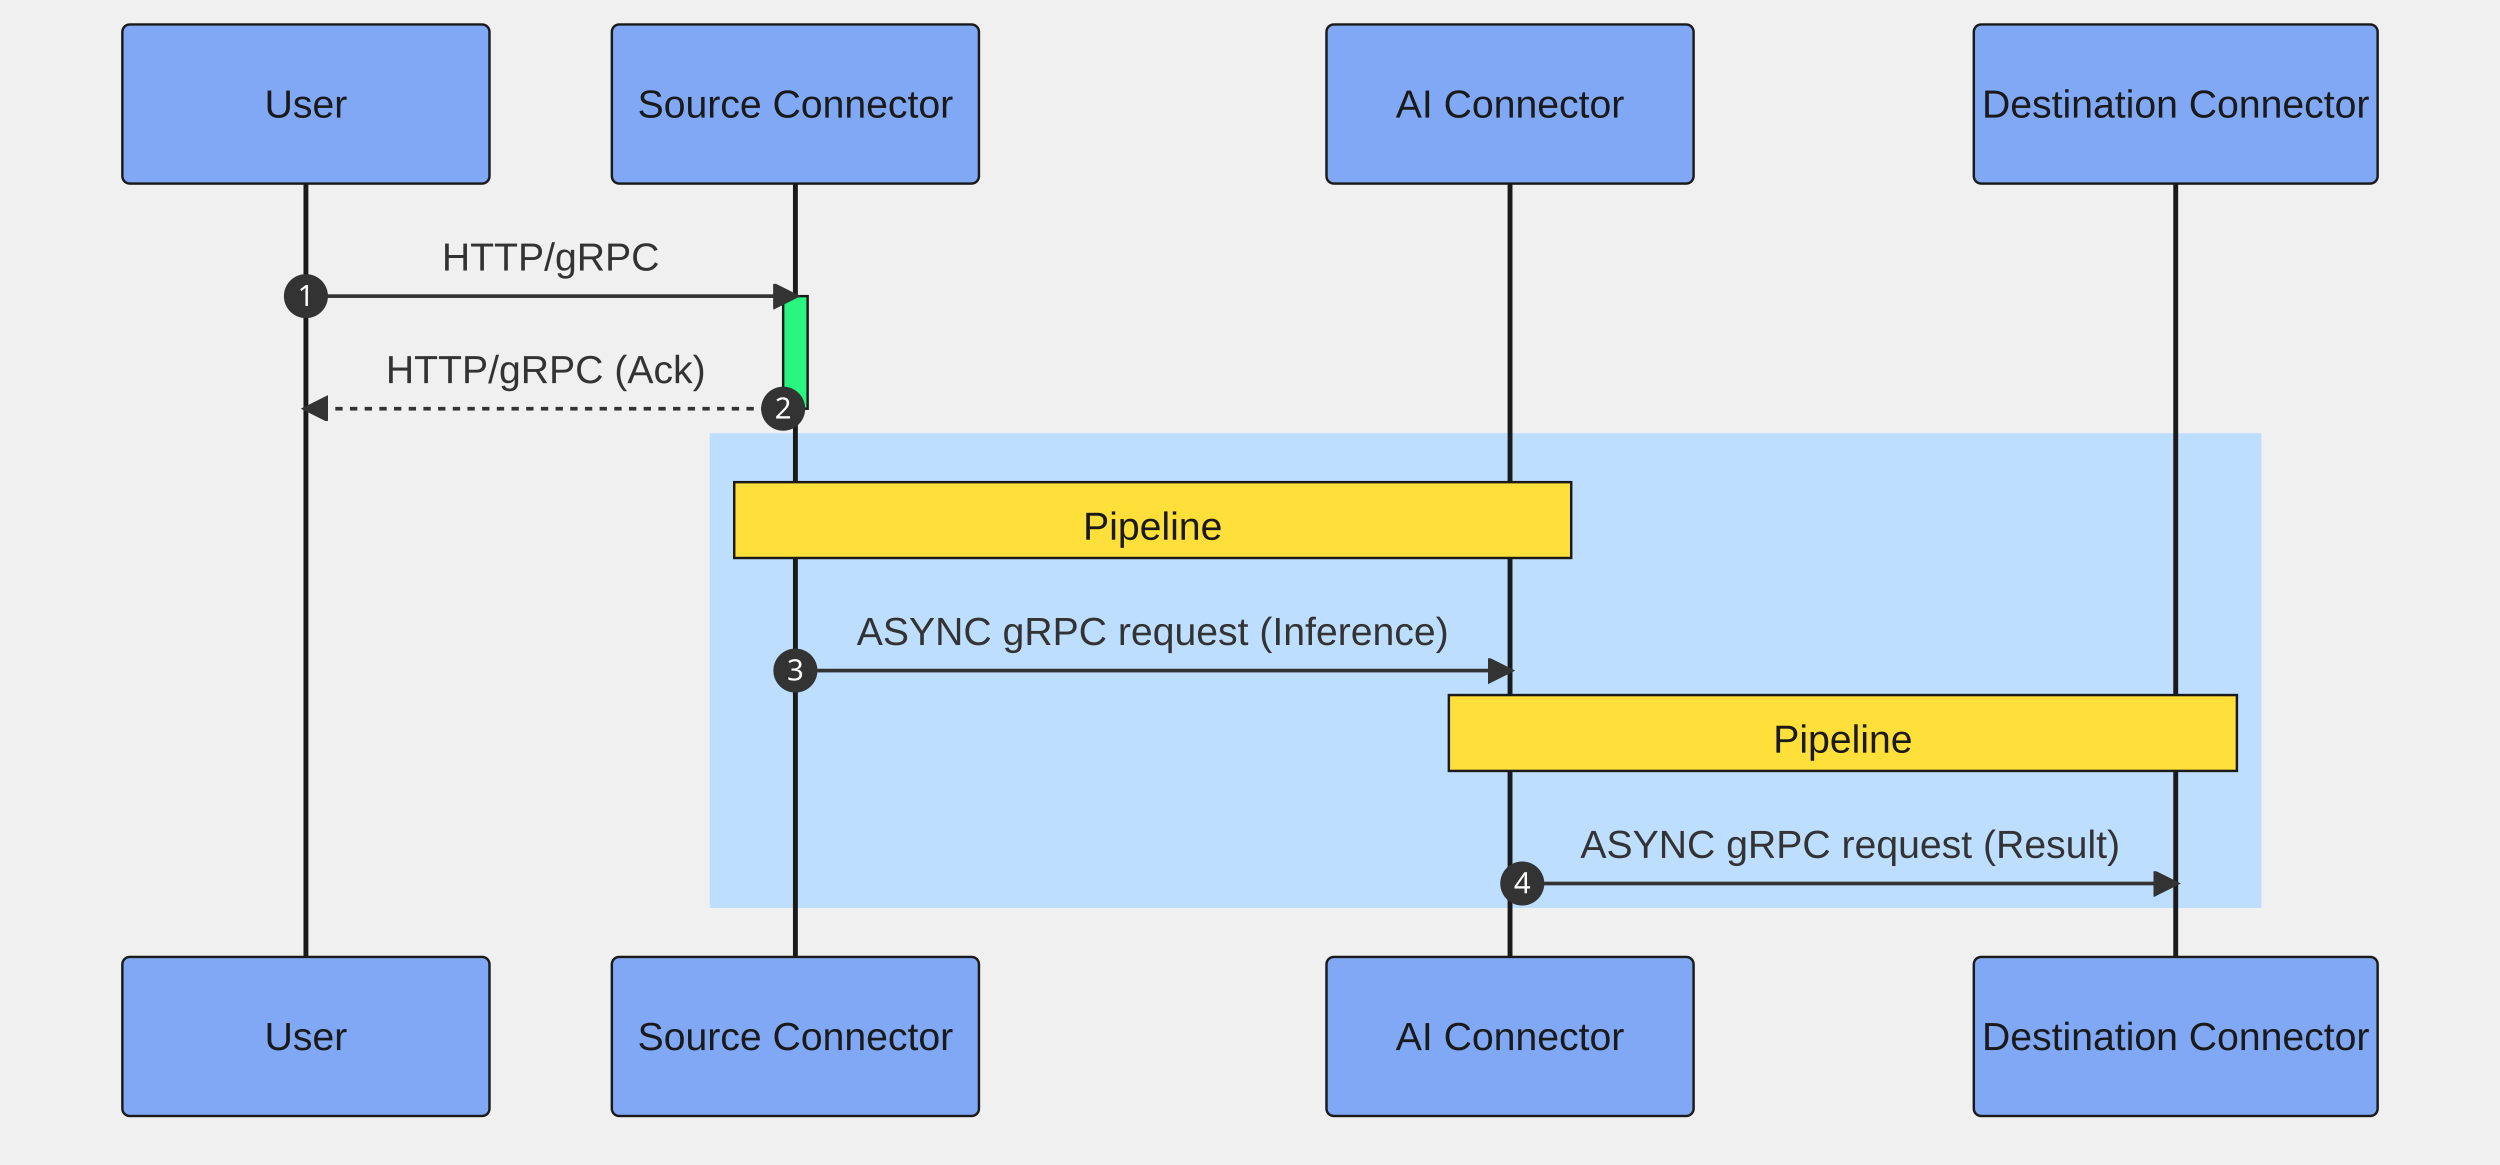
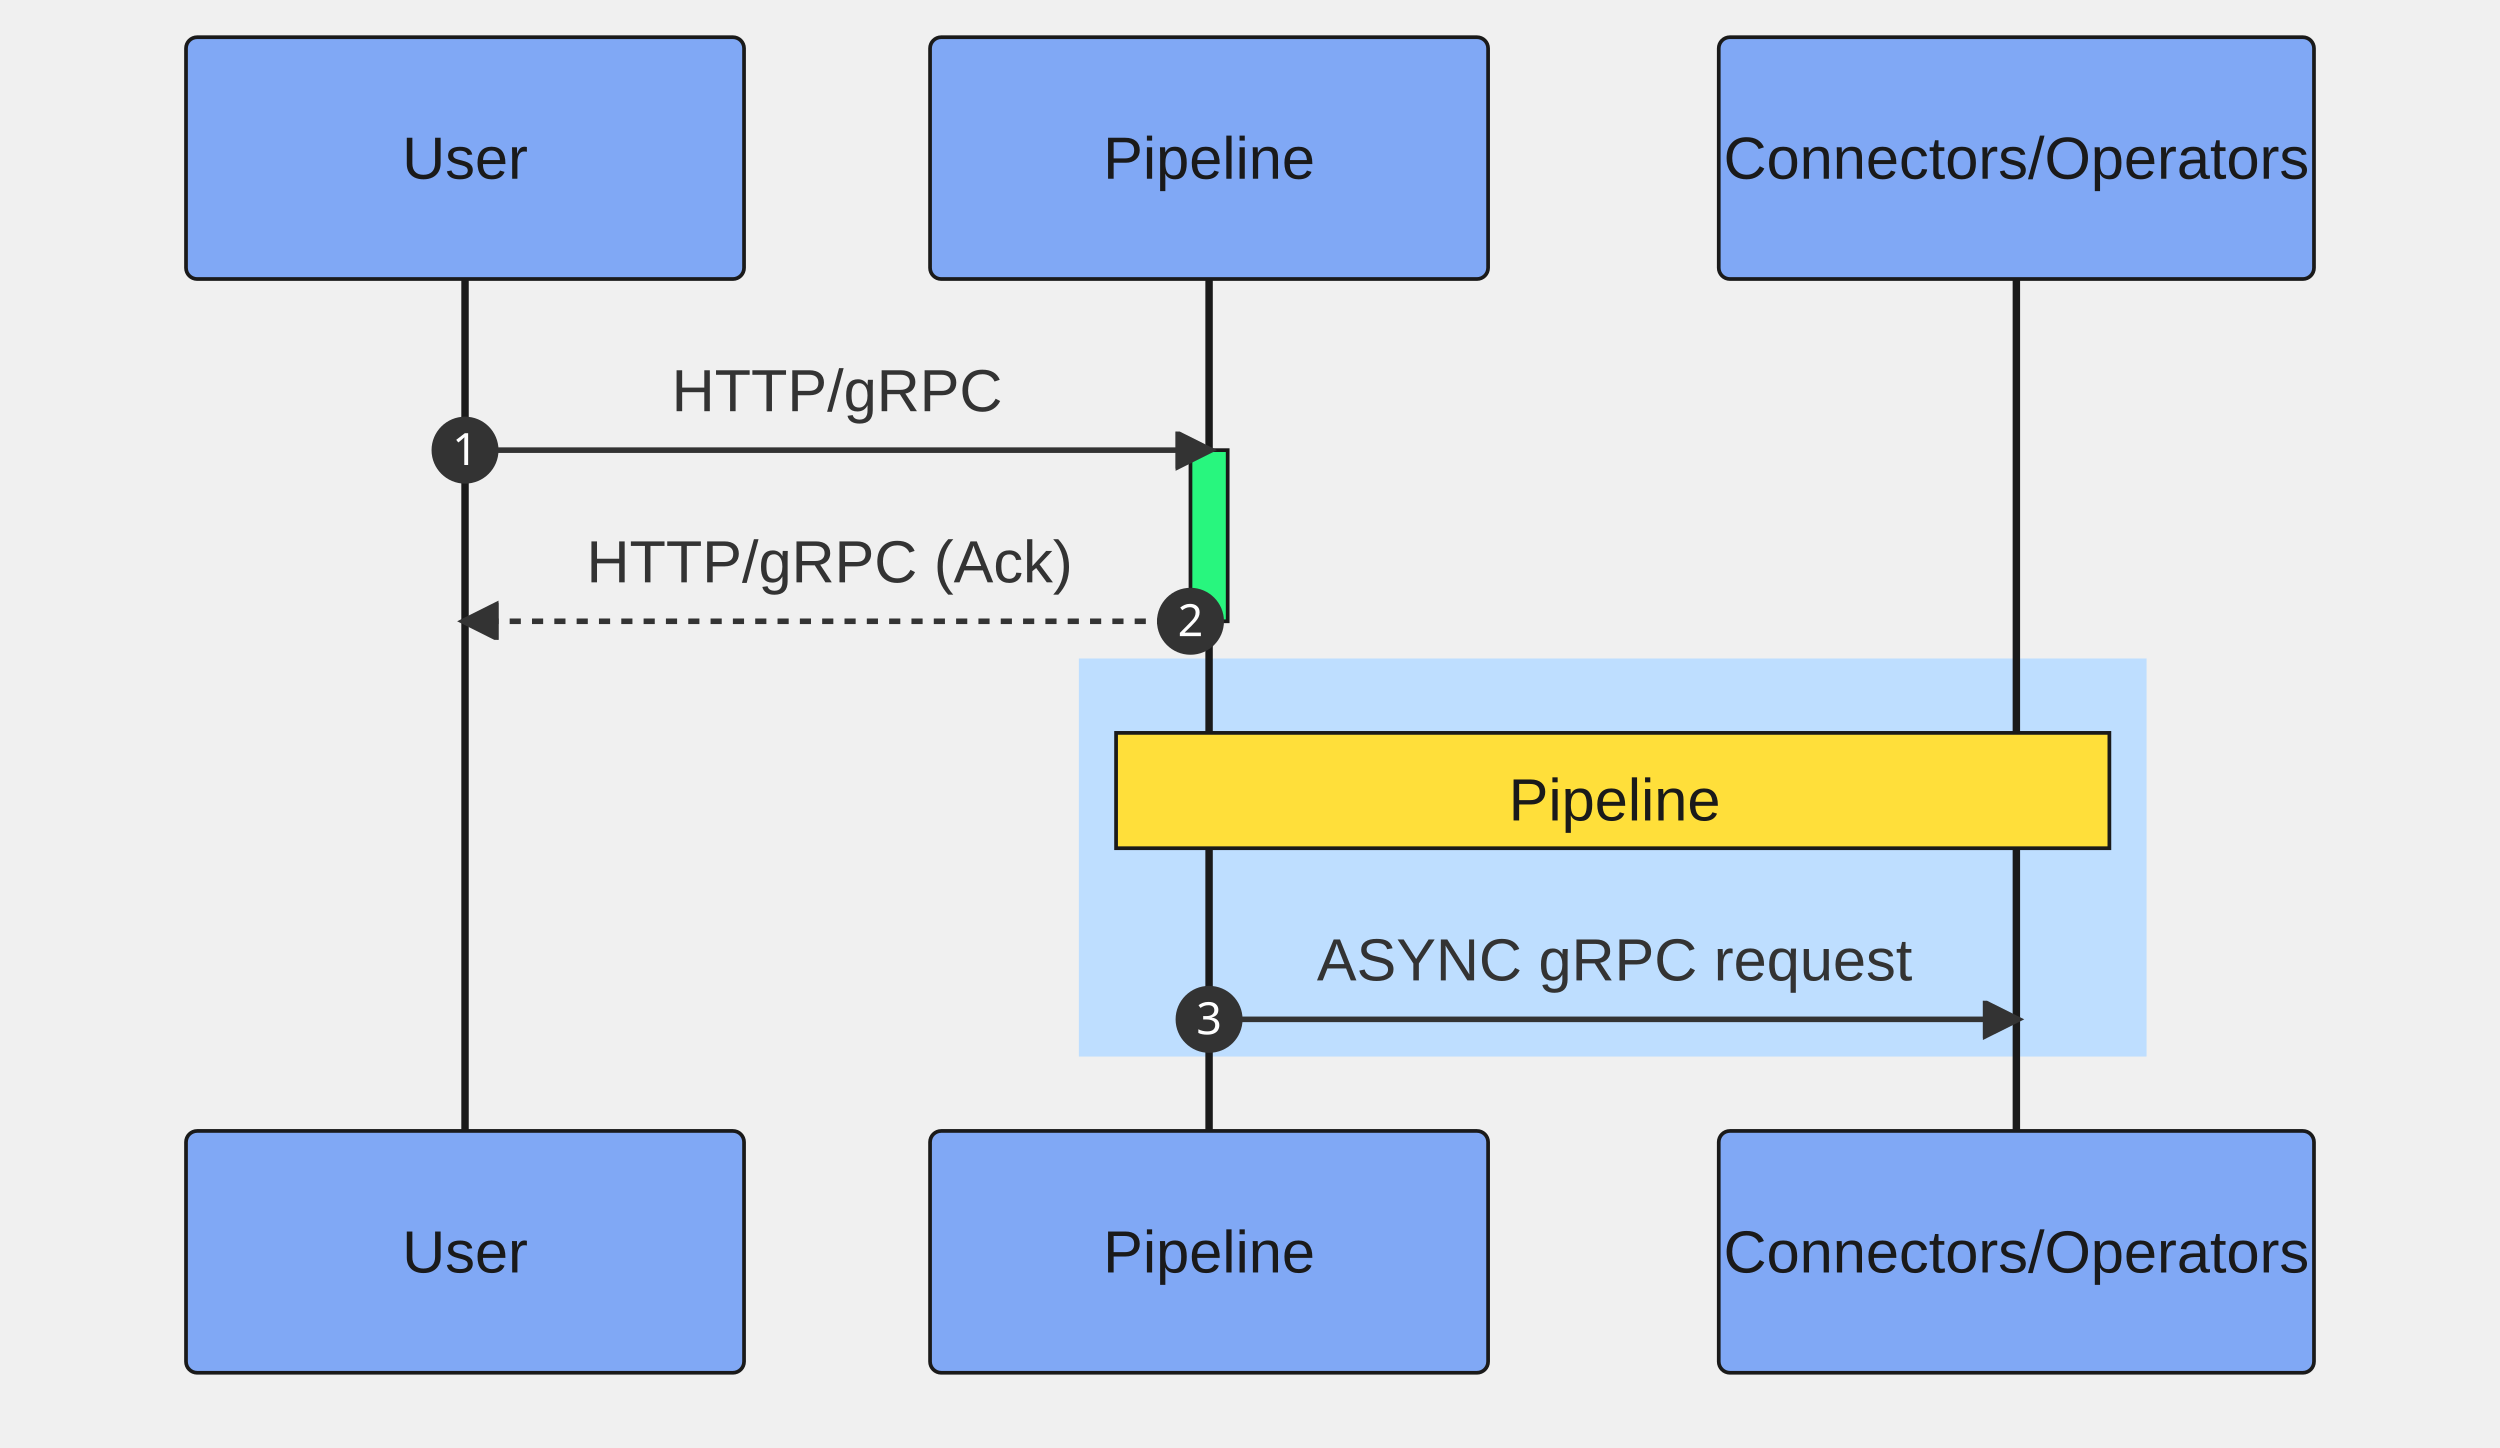
- <svg xmlns="http://www.w3.org/2000/svg" aria-roledescription="sequence" role="graphics-document document" viewBox="-50 -10 1021.5 476" style="max-width: 1021.5px; background-color: white;" width="100%" id="my-svg">
-   <rect class="rect" height="194" width="634" fill="rgb(190, 222, 255)" y="167" x="240" />
+ <svg xmlns="http://www.w3.org/2000/svg" aria-roledescription="sequence" role="graphics-document document" viewBox="-50 -10 672 389" style="max-width: 672px; background-color: white;" width="100%" id="my-svg">
+   <rect class="rect" height="107" width="287" fill="rgb(190, 222, 255)" y="167" x="240" />
  <style>#my-svg{background-color:white;}#my-svg{font-family:"trebuchet ms",verdana,arial,sans-serif;font-size:16px;fill:#1A1A1A;}#my-svg .error-icon{fill:#552222;}#my-svg .error-text{fill:#552222;stroke:#552222;}#my-svg .edge-thickness-normal{stroke-width:2px;}#my-svg .edge-thickness-thick{stroke-width:3.5px;}#my-svg .edge-pattern-solid{stroke-dasharray:0;}#my-svg .edge-pattern-dashed{stroke-dasharray:3;}#my-svg .edge-pattern-dotted{stroke-dasharray:2;}#my-svg .marker{fill:#1A1A1A;stroke:#1A1A1A;}#my-svg .marker.cross{stroke:#1A1A1A;}#my-svg svg{font-family:"trebuchet ms",verdana,arial,sans-serif;font-size:16px;}#my-svg .actor{stroke:#1A1A1A;fill:#80A8F5;}#my-svg text.actor&gt;tspan{fill:#1A1A1A;stroke:none;}#my-svg .actor-line{stroke:#1A1A1A;}#my-svg .messageLine0{stroke-width:1.5;stroke-dasharray:none;stroke:#333;}#my-svg .messageLine1{stroke-width:1.5;stroke-dasharray:2,2;stroke:#333;}#my-svg #arrowhead path{fill:#333;stroke:#333;}#my-svg .sequenceNumber{fill:#FFFFFF;}#my-svg #sequencenumber{fill:#333;}#my-svg #crosshead path{fill:#333;stroke:#333;}#my-svg .messageText{fill:#333;stroke:none;}#my-svg .labelBox{stroke:hsl(259.626, 59.777%, 87.902%);fill:#ECECFF;}#my-svg .labelText,#my-svg .labelText&gt;tspan{fill:black;stroke:none;}#my-svg .loopText,#my-svg .loopText&gt;tspan{fill:black;stroke:none;}#my-svg .loopLine{stroke-width:2px;stroke-dasharray:2,2;stroke:hsl(259.626, 59.777%, 87.902%);fill:hsl(259.626, 59.777%, 87.902%);}#my-svg .note{stroke:#1A1A1A;fill:#FFDF3A;}#my-svg .noteText,#my-svg .noteText&gt;tspan{fill:#1A1A1A;stroke:none;}#my-svg .activation0{fill:#28F67E;stroke:#1A1A1A;}#my-svg .activation1{fill:#28F67E;stroke:#1A1A1A;}#my-svg .activation2{fill:#28F67E;stroke:#1A1A1A;}#my-svg .actorPopupMenu{position:absolute;}#my-svg .actorPopupMenuPanel{position:absolute;fill:#80A8F5;box-shadow:0px 8px 16px 0px rgba(0,0,0,0.2);filter:drop-shadow(3px 5px 2px rgb(0 0 0 / 0.4));}#my-svg .actor-man line{stroke:#1A1A1A;fill:#80A8F5;}#my-svg .actor-man circle,#my-svg line{stroke:#1A1A1A;fill:#80A8F5;stroke-width:2px;}#my-svg :root{--mermaid-font-family:"trebuchet ms",verdana,arial,sans-serif;}</style>
  <g />
  <defs>
    <symbol height="24" width="24" id="computer">
      <path d="M2 2v13h20v-13h-20zm18 11h-16v-9h16v9zm-10.228 6l.466-1h3.524l.467 1h-4.457zm14.228 3h-24l2-6h2.104l-1.33 4h18.45l-1.297-4h2.073l2 6zm-5-10h-14v-7h14v7z" transform="scale(.5)" />
    </symbol>
  </defs>
  <defs>
    <symbol clip-rule="evenodd" fill-rule="evenodd" id="database">
      <path d="M12.258.001l.256.004.255.005.253.008.251.01.249.012.247.015.246.016.242.019.241.02.239.023.236.024.233.027.231.028.229.031.225.032.223.034.22.036.217.038.214.04.211.041.208.043.205.045.201.046.198.048.194.05.191.051.187.053.183.054.18.056.175.057.172.059.168.06.163.061.16.063.155.064.15.066.074.033.073.033.071.034.07.034.069.035.068.035.067.035.066.035.064.036.064.036.062.036.06.036.06.037.058.037.058.037.055.038.055.038.053.038.052.038.051.039.05.039.048.039.047.039.045.04.044.04.043.04.041.04.04.041.039.041.037.041.036.041.034.041.033.042.032.042.03.042.029.042.027.042.026.043.024.043.023.043.021.043.02.043.018.044.017.043.015.044.013.044.012.044.011.045.009.044.007.045.006.045.004.045.002.045.001.045v17l-.001.045-.002.045-.004.045-.006.045-.007.045-.009.044-.011.045-.012.044-.013.044-.015.044-.017.043-.018.044-.02.043-.021.043-.023.043-.024.043-.026.043-.027.042-.029.042-.03.042-.032.042-.033.042-.034.041-.036.041-.037.041-.039.041-.04.041-.041.04-.043.04-.044.04-.045.04-.047.039-.048.039-.05.039-.051.039-.052.038-.053.038-.055.038-.055.038-.058.037-.058.037-.06.037-.06.036-.062.036-.064.036-.064.036-.066.035-.067.035-.068.035-.069.035-.07.034-.071.034-.073.033-.074.033-.15.066-.155.064-.16.063-.163.061-.168.06-.172.059-.175.057-.18.056-.183.054-.187.053-.191.051-.194.05-.198.048-.201.046-.205.045-.208.043-.211.041-.214.04-.217.038-.22.036-.223.034-.225.032-.229.031-.231.028-.233.027-.236.024-.239.023-.241.02-.242.019-.246.016-.247.015-.249.012-.251.01-.253.008-.255.005-.256.004-.258.001-.258-.001-.256-.004-.255-.005-.253-.008-.251-.01-.249-.012-.247-.015-.245-.016-.243-.019-.241-.02-.238-.023-.236-.024-.234-.027-.231-.028-.228-.031-.226-.032-.223-.034-.22-.036-.217-.038-.214-.04-.211-.041-.208-.043-.204-.045-.201-.046-.198-.048-.195-.05-.19-.051-.187-.053-.184-.054-.179-.056-.176-.057-.172-.059-.167-.06-.164-.061-.159-.063-.155-.064-.151-.066-.074-.033-.072-.033-.072-.034-.07-.034-.069-.035-.068-.035-.067-.035-.066-.035-.064-.036-.063-.036-.062-.036-.061-.036-.06-.037-.058-.037-.057-.037-.056-.038-.055-.038-.053-.038-.052-.038-.051-.039-.049-.039-.049-.039-.046-.039-.046-.04-.044-.04-.043-.04-.041-.04-.04-.041-.039-.041-.037-.041-.036-.041-.034-.041-.033-.042-.032-.042-.03-.042-.029-.042-.027-.042-.026-.043-.024-.043-.023-.043-.021-.043-.02-.043-.018-.044-.017-.043-.015-.044-.013-.044-.012-.044-.011-.045-.009-.044-.007-.045-.006-.045-.004-.045-.002-.045-.001-.045v-17l.001-.045.002-.045.004-.045.006-.045.007-.045.009-.044.011-.045.012-.044.013-.044.015-.044.017-.043.018-.044.02-.043.021-.043.023-.043.024-.043.026-.043.027-.042.029-.042.03-.042.032-.042.033-.042.034-.041.036-.041.037-.041.039-.041.04-.041.041-.04.043-.04.044-.04.046-.04.046-.039.049-.039.049-.039.051-.039.052-.038.053-.038.055-.038.056-.038.057-.037.058-.037.06-.037.061-.036.062-.036.063-.036.064-.036.066-.035.067-.035.068-.035.069-.035.07-.034.072-.034.072-.033.074-.033.151-.066.155-.064.159-.063.164-.061.167-.06.172-.059.176-.057.179-.056.184-.054.187-.053.19-.051.195-.05.198-.048.201-.046.204-.045.208-.043.211-.041.214-.04.217-.038.22-.036.223-.034.226-.032.228-.031.231-.028.234-.027.236-.024.238-.023.241-.02.243-.019.245-.016.247-.015.249-.012.251-.01.253-.008.255-.005.256-.004.258-.001.258.001zm-9.258 20.499v.01l.001.021.003.021.004.022.005.021.006.022.007.022.009.023.01.022.011.023.012.023.013.023.015.023.016.024.017.023.018.024.019.024.021.024.022.025.023.024.024.025.052.049.056.05.061.051.066.051.07.051.075.051.079.052.084.052.088.052.092.052.097.052.102.051.105.052.11.052.114.051.119.051.123.051.127.05.131.05.135.05.139.048.144.049.147.047.152.047.155.047.16.045.163.045.167.043.171.043.176.041.178.041.183.039.187.039.19.037.194.035.197.035.202.033.204.031.209.03.212.029.216.027.219.025.222.024.226.021.23.02.233.018.236.016.24.015.243.012.246.01.249.008.253.005.256.004.259.001.26-.001.257-.004.254-.005.25-.008.247-.011.244-.012.241-.014.237-.016.233-.018.231-.021.226-.021.224-.024.22-.026.216-.027.212-.028.21-.031.205-.031.202-.034.198-.034.194-.036.191-.037.187-.039.183-.04.179-.04.175-.042.172-.043.168-.044.163-.045.16-.046.155-.046.152-.047.148-.048.143-.049.139-.049.136-.05.131-.05.126-.05.123-.051.118-.052.114-.051.11-.052.106-.052.101-.052.096-.052.092-.052.088-.053.083-.051.079-.052.074-.052.07-.051.065-.051.06-.051.056-.05.051-.05.023-.024.023-.025.021-.024.02-.024.019-.024.018-.024.017-.024.015-.023.014-.024.013-.023.012-.023.01-.023.01-.022.008-.022.006-.022.006-.022.004-.022.004-.021.001-.021.001-.021v-4.127l-.077.055-.08.053-.083.054-.085.053-.087.052-.09.052-.093.051-.095.05-.097.05-.1.049-.102.049-.105.048-.106.047-.109.047-.111.046-.114.045-.115.045-.118.044-.12.043-.122.042-.124.042-.126.041-.128.04-.13.04-.132.038-.134.038-.135.037-.138.037-.139.035-.142.035-.143.034-.144.033-.147.032-.148.031-.15.03-.151.03-.153.029-.154.027-.156.027-.158.026-.159.025-.161.024-.162.023-.163.022-.165.021-.166.02-.167.019-.169.018-.169.017-.171.016-.173.015-.173.014-.175.013-.175.012-.177.011-.178.01-.179.008-.179.008-.181.006-.182.005-.182.004-.184.003-.184.002h-.37l-.184-.002-.184-.003-.182-.004-.182-.005-.181-.006-.179-.008-.179-.008-.178-.01-.176-.011-.176-.012-.175-.013-.173-.014-.172-.015-.171-.016-.17-.017-.169-.018-.167-.019-.166-.02-.165-.021-.163-.022-.162-.023-.161-.024-.159-.025-.157-.026-.156-.027-.155-.027-.153-.029-.151-.03-.15-.03-.148-.031-.146-.032-.145-.033-.143-.034-.141-.035-.14-.035-.137-.037-.136-.037-.134-.038-.132-.038-.13-.04-.128-.04-.126-.041-.124-.042-.122-.042-.12-.044-.117-.043-.116-.045-.113-.045-.112-.046-.109-.047-.106-.047-.105-.048-.102-.049-.1-.049-.097-.05-.095-.05-.093-.052-.09-.051-.087-.052-.085-.053-.083-.054-.08-.054-.077-.054v4.127zm0-5.654v.011l.001.021.003.021.004.021.005.022.006.022.007.022.009.022.01.022.011.023.012.023.013.023.015.024.016.023.017.024.018.024.019.024.021.024.022.024.023.025.024.024.052.05.056.05.061.05.066.051.07.051.075.052.079.051.084.052.088.052.092.052.097.052.102.052.105.052.11.051.114.051.119.052.123.05.127.051.131.05.135.049.139.049.144.048.147.048.152.047.155.046.16.045.163.045.167.044.171.042.176.042.178.04.183.04.187.038.19.037.194.036.197.034.202.033.204.032.209.03.212.028.216.027.219.025.222.024.226.022.23.02.233.018.236.016.24.014.243.012.246.01.249.008.253.006.256.003.259.001.26-.001.257-.003.254-.006.25-.008.247-.01.244-.012.241-.015.237-.016.233-.018.231-.02.226-.022.224-.024.22-.025.216-.027.212-.029.21-.03.205-.032.202-.033.198-.035.194-.036.191-.037.187-.039.183-.039.179-.041.175-.042.172-.043.168-.044.163-.045.16-.045.155-.047.152-.047.148-.048.143-.048.139-.05.136-.049.131-.05.126-.051.123-.051.118-.051.114-.052.11-.052.106-.052.101-.052.096-.052.092-.052.088-.052.083-.052.079-.052.074-.051.07-.052.065-.051.06-.05.056-.051.051-.049.023-.025.023-.024.021-.025.02-.024.019-.024.018-.024.017-.024.015-.023.014-.023.013-.024.012-.022.01-.023.01-.023.008-.022.006-.022.006-.022.004-.021.004-.022.001-.021.001-.021v-4.139l-.077.054-.08.054-.083.054-.085.052-.087.053-.09.051-.093.051-.095.051-.097.05-.1.049-.102.049-.105.048-.106.047-.109.047-.111.046-.114.045-.115.044-.118.044-.12.044-.122.042-.124.042-.126.041-.128.04-.13.039-.132.039-.134.038-.135.037-.138.036-.139.036-.142.035-.143.033-.144.033-.147.033-.148.031-.15.03-.151.03-.153.028-.154.028-.156.027-.158.026-.159.025-.161.024-.162.023-.163.022-.165.021-.166.02-.167.019-.169.018-.169.017-.171.016-.173.015-.173.014-.175.013-.175.012-.177.011-.178.009-.179.009-.179.007-.181.007-.182.005-.182.004-.184.003-.184.002h-.37l-.184-.002-.184-.003-.182-.004-.182-.005-.181-.007-.179-.007-.179-.009-.178-.009-.176-.011-.176-.012-.175-.013-.173-.014-.172-.015-.171-.016-.17-.017-.169-.018-.167-.019-.166-.02-.165-.021-.163-.022-.162-.023-.161-.024-.159-.025-.157-.026-.156-.027-.155-.028-.153-.028-.151-.03-.15-.03-.148-.031-.146-.033-.145-.033-.143-.033-.141-.035-.14-.036-.137-.036-.136-.037-.134-.038-.132-.039-.13-.039-.128-.04-.126-.041-.124-.042-.122-.043-.12-.043-.117-.044-.116-.044-.113-.046-.112-.046-.109-.046-.106-.047-.105-.048-.102-.049-.1-.049-.097-.05-.095-.051-.093-.051-.09-.051-.087-.053-.085-.052-.083-.054-.08-.054-.077-.054v4.139zm0-5.666v.011l.001.02.003.022.004.021.005.022.006.021.007.022.009.023.01.022.011.023.012.023.013.023.015.023.016.024.017.024.018.023.019.024.021.025.022.024.023.024.024.025.052.05.056.05.061.05.066.051.07.051.075.052.079.051.084.052.088.052.092.052.097.052.102.052.105.051.11.052.114.051.119.051.123.051.127.05.131.05.135.05.139.049.144.048.147.048.152.047.155.046.16.045.163.045.167.043.171.043.176.042.178.04.183.04.187.038.19.037.194.036.197.034.202.033.204.032.209.03.212.028.216.027.219.025.222.024.226.021.23.02.233.018.236.017.24.014.243.012.246.01.249.008.253.006.256.003.259.001.26-.001.257-.003.254-.006.25-.008.247-.01.244-.013.241-.014.237-.016.233-.018.231-.02.226-.022.224-.024.22-.025.216-.027.212-.029.21-.03.205-.032.202-.033.198-.035.194-.036.191-.037.187-.039.183-.039.179-.041.175-.042.172-.043.168-.044.163-.045.16-.045.155-.047.152-.047.148-.048.143-.049.139-.049.136-.049.131-.051.126-.05.123-.051.118-.052.114-.051.11-.052.106-.052.101-.052.096-.052.092-.052.088-.052.083-.052.079-.052.074-.052.07-.051.065-.051.06-.051.056-.05.051-.049.023-.025.023-.025.021-.024.02-.024.019-.024.018-.024.017-.024.015-.023.014-.024.013-.023.012-.023.01-.022.01-.023.008-.022.006-.022.006-.022.004-.022.004-.021.001-.021.001-.021v-4.153l-.077.054-.08.054-.083.053-.085.053-.087.053-.09.051-.093.051-.095.051-.097.05-.1.049-.102.048-.105.048-.106.048-.109.046-.111.046-.114.046-.115.044-.118.044-.12.043-.122.043-.124.042-.126.041-.128.04-.13.039-.132.039-.134.038-.135.037-.138.036-.139.036-.142.034-.143.034-.144.033-.147.032-.148.032-.15.03-.151.03-.153.028-.154.028-.156.027-.158.026-.159.024-.161.024-.162.023-.163.023-.165.021-.166.02-.167.019-.169.018-.169.017-.171.016-.173.015-.173.014-.175.013-.175.012-.177.01-.178.01-.179.009-.179.007-.181.006-.182.006-.182.004-.184.003-.184.001-.185.001-.185-.001-.184-.001-.184-.003-.182-.004-.182-.006-.181-.006-.179-.007-.179-.009-.178-.01-.176-.01-.176-.012-.175-.013-.173-.014-.172-.015-.171-.016-.17-.017-.169-.018-.167-.019-.166-.02-.165-.021-.163-.023-.162-.023-.161-.024-.159-.024-.157-.026-.156-.027-.155-.028-.153-.028-.151-.03-.15-.03-.148-.032-.146-.032-.145-.033-.143-.034-.141-.034-.14-.036-.137-.036-.136-.037-.134-.038-.132-.039-.13-.039-.128-.041-.126-.041-.124-.041-.122-.043-.12-.043-.117-.044-.116-.044-.113-.046-.112-.046-.109-.046-.106-.048-.105-.048-.102-.048-.1-.05-.097-.049-.095-.051-.093-.051-.09-.052-.087-.052-.085-.053-.083-.053-.08-.054-.077-.054v4.153zm8.74-8.179l-.257.004-.254.005-.25.008-.247.011-.244.012-.241.014-.237.016-.233.018-.231.021-.226.022-.224.023-.22.026-.216.027-.212.028-.21.031-.205.032-.202.033-.198.034-.194.036-.191.038-.187.038-.183.04-.179.041-.175.042-.172.043-.168.043-.163.045-.16.046-.155.046-.152.048-.148.048-.143.048-.139.049-.136.05-.131.05-.126.051-.123.051-.118.051-.114.052-.11.052-.106.052-.101.052-.096.052-.092.052-.088.052-.083.052-.079.052-.074.051-.07.052-.065.051-.06.05-.056.05-.051.05-.023.025-.023.024-.021.024-.02.025-.019.024-.018.024-.017.023-.015.024-.014.023-.013.023-.012.023-.01.023-.01.022-.008.022-.006.023-.006.021-.004.022-.004.021-.001.021-.001.021.001.021.001.021.004.021.004.022.006.021.006.023.008.022.01.022.01.023.012.023.013.023.014.023.015.024.017.023.018.024.019.024.02.025.021.024.023.024.023.025.051.05.056.05.06.05.065.051.07.052.074.051.079.052.083.052.088.052.092.052.096.052.101.052.106.052.11.052.114.052.118.051.123.051.126.051.131.05.136.05.139.049.143.048.148.048.152.048.155.046.16.046.163.045.168.043.172.043.175.042.179.041.183.04.187.038.191.038.194.036.198.034.202.033.205.032.21.031.212.028.216.027.22.026.224.023.226.022.231.021.233.018.237.016.241.014.244.012.247.011.25.008.254.005.257.004.26.001.26-.001.257-.004.254-.005.25-.008.247-.011.244-.012.241-.014.237-.016.233-.018.231-.021.226-.022.224-.023.22-.026.216-.027.212-.028.21-.031.205-.032.202-.033.198-.034.194-.036.191-.038.187-.038.183-.04.179-.041.175-.042.172-.043.168-.043.163-.045.16-.046.155-.046.152-.048.148-.048.143-.048.139-.049.136-.05.131-.05.126-.051.123-.051.118-.051.114-.052.11-.052.106-.052.101-.052.096-.052.092-.052.088-.052.083-.052.079-.052.074-.051.07-.052.065-.051.06-.05.056-.05.051-.05.023-.025.023-.024.021-.024.02-.025.019-.024.018-.024.017-.023.015-.024.014-.023.013-.023.012-.023.01-.023.01-.022.008-.022.006-.023.006-.021.004-.022.004-.021.001-.021.001-.021-.001-.021-.001-.021-.004-.021-.004-.022-.006-.021-.006-.023-.008-.022-.01-.022-.01-.023-.012-.023-.013-.023-.014-.023-.015-.024-.017-.023-.018-.024-.019-.024-.02-.025-.021-.024-.023-.024-.023-.025-.051-.05-.056-.05-.06-.05-.065-.051-.07-.052-.074-.051-.079-.052-.083-.052-.088-.052-.092-.052-.096-.052-.101-.052-.106-.052-.11-.052-.114-.052-.118-.051-.123-.051-.126-.051-.131-.05-.136-.05-.139-.049-.143-.048-.148-.048-.152-.048-.155-.046-.16-.046-.163-.045-.168-.043-.172-.043-.175-.042-.179-.041-.183-.04-.187-.038-.191-.038-.194-.036-.198-.034-.202-.033-.205-.032-.21-.031-.212-.028-.216-.027-.22-.026-.224-.023-.226-.022-.231-.021-.233-.018-.237-.016-.241-.014-.244-.012-.247-.011-.25-.008-.254-.005-.257-.004-.26-.001-.26.001z" transform="scale(.5)" />
    </symbol>
  </defs>
  <defs>
    <symbol height="24" width="24" id="clock">
      <path d="M12 2c5.514 0 10 4.486 10 10s-4.486 10-10 10-10-4.486-10-10 4.486-10 10-10zm0-2c-6.627 0-12 5.373-12 12s5.373 12 12 12 12-5.373 12-12-5.373-12-12-12zm5.848 12.459c.202.038.202.333.001.372-1.907.361-6.045 1.111-6.547 1.111-.719 0-1.301-.582-1.301-1.301 0-.512.77-5.447 1.125-7.445.034-.192.312-.181.343.014l.985 6.238 5.394 1.011z" transform="scale(.5)" />
    </symbol>
  </defs>
  <g>
-     <line stroke="#999" stroke-width="0.5px" class="200" y2="401" x2="75" y1="5" x1="75" id="actor0" />
+     <line stroke="#999" stroke-width="0.5px" class="200" y2="314" x2="75" y1="5" x1="75" id="actor0" />
    <g id="root-0">
      <rect class="actor" ry="3" rx="3" height="65" width="150" stroke="#666" fill="#eaeaea" y="0" x="0" />
      <text style="text-anchor: middle; font-size: 16px; font-weight: 400;" class="actor" alignment-baseline="central" dominant-baseline="central" y="32.5" x="75">
        <tspan dy="0" x="75">User</tspan>
      </text>
    </g>
  </g>
  <g>
-     <line stroke="#999" stroke-width="0.5px" class="200" y2="401" x2="275" y1="5" x1="275" id="actor1" />
+     <line stroke="#999" stroke-width="0.5px" class="200" y2="314" x2="275" y1="5" x1="275" id="actor1" />
    <g id="root-1">
      <rect class="actor" ry="3" rx="3" height="65" width="150" stroke="#666" fill="#eaeaea" y="0" x="200" />
      <text style="text-anchor: middle; font-size: 16px; font-weight: 400;" class="actor" alignment-baseline="central" dominant-baseline="central" y="32.5" x="275">
-         <tspan dy="0" x="275">Source Connector</tspan>
+         <tspan dy="0" x="275">Pipeline</tspan>
      </text>
    </g>
  </g>
  <g>
-     <line stroke="#999" stroke-width="0.5px" class="200" y2="401" x2="567" y1="5" x1="567" id="actor2" />
+     <line stroke="#999" stroke-width="0.5px" class="200" y2="314" x2="492" y1="5" x1="492" id="actor2" />
    <g id="root-2">
-       <rect class="actor" ry="3" rx="3" height="65" width="150" stroke="#666" fill="#eaeaea" y="0" x="492" />
-       <text style="text-anchor: middle; font-size: 16px; font-weight: 400;" class="actor" alignment-baseline="central" dominant-baseline="central" y="32.5" x="567">
-         <tspan dy="0" x="567">AI Connector</tspan>
-       </text>
-     </g>
-   </g>
-   <g>
-     <line stroke="#999" stroke-width="0.5px" class="200" y2="401" x2="839" y1="5" x1="839" id="actor3" />
-     <g id="root-3">
-       <rect class="actor" ry="3" rx="3" height="65" width="165" stroke="#666" fill="#eaeaea" y="0" x="756.5" />
-       <text style="text-anchor: middle; font-size: 16px; font-weight: 400;" class="actor" alignment-baseline="central" dominant-baseline="central" y="32.5" x="839">
-         <tspan dy="0" x="839">Destination Connector</tspan>
+       <rect class="actor" ry="3" rx="3" height="65" width="160" stroke="#666" fill="#eaeaea" y="0" x="412" />
+       <text style="text-anchor: middle; font-size: 16px; font-weight: 400;" class="actor" alignment-baseline="central" dominant-baseline="central" y="32.5" x="492">
+         <tspan dy="0" x="492">Connectors/Operators</tspan>
      </text>
    </g>
  </g>
  <defs>
    <marker orient="auto" markerHeight="12" markerWidth="12" markerUnits="userSpaceOnUse" refY="5" refX="9" id="arrowhead">
      <path d="M 0 0 L 10 5 L 0 10 z" />
    </marker>
  </defs>
  <defs>
    <marker refY="5" refX="4" orient="auto" markerHeight="8" markerWidth="15" id="crosshead">
      <path style="stroke-dasharray: 0, 0;" d="M 1,2 L 6,7 M 6,2 L 1,7" stroke-width="1pt" stroke="#000000" fill="none" />
    </marker>
  </defs>
  <defs>
    <marker orient="auto" markerHeight="28" markerWidth="20" refY="7" refX="18" id="filled-head">
      <path d="M 18,7 L9,13 L14,7 L9,1 Z" />
    </marker>
  </defs>
  <defs>
    <marker orient="auto" markerHeight="40" markerWidth="60" refY="15" refX="15" id="sequencenumber">
      <circle r="6" cy="15" cx="15" />
    </marker>
  </defs>
  <g>
    <rect class="activation0" ry="0" rx="0" height="46" width="10" stroke="#666" fill="#EDF2AE" y="111" x="270" />
  </g>
  <g>
-     <rect class="note" ry="0" rx="0" height="31" width="342" stroke="#666" fill="#EDF2AE" y="187" x="250" />
-     <text style="font-size: 16px; font-weight: 400;" dy="1em" class="noteText" alignment-baseline="middle" dominant-baseline="middle" text-anchor="middle" y="190" x="421">
-       <tspan x="421">Pipeline</tspan>
-     </text>
-   </g>
-   <g />
-   <g>
-     <rect class="note" ry="0" rx="0" height="31" width="322" stroke="#666" fill="#EDF2AE" y="274" x="542" />
-     <text style="font-size: 16px; font-weight: 400;" dy="1em" class="noteText" alignment-baseline="middle" dominant-baseline="middle" text-anchor="middle" y="277" x="703">
-       <tspan x="703">Pipeline</tspan>
+     <rect class="note" ry="0" rx="0" height="31" width="267" stroke="#666" fill="#EDF2AE" y="187" x="250" />
+     <text style="font-size: 16px; font-weight: 400;" dy="1em" class="noteText" alignment-baseline="middle" dominant-baseline="middle" text-anchor="middle" y="190" x="384">
+       <tspan x="384">Pipeline</tspan>
    </text>
  </g>
  <g />
  <text style="font-size: 16px; font-weight: 100;" dy="1em" class="messageText" alignment-baseline="middle" dominant-baseline="middle" text-anchor="middle" y="80" x="175">HTTP/gRPC</text>
  <line style="fill: none;" marker-start="url(#sequencenumber)" marker-end="url(#arrowhead)" stroke="none" stroke-width="2" class="messageLine0" y2="111" x2="275" y1="111" x1="75" />
  <text class="sequenceNumber" text-anchor="middle" font-size="12px" font-family="sans-serif" y="115" x="75">1</text>
  <text style="font-size: 16px; font-weight: 100;" dy="1em" class="messageText" alignment-baseline="middle" dominant-baseline="middle" text-anchor="middle" y="126" x="173">HTTP/gRPC (Ack)</text>
  <line style="stroke-dasharray: 3, 3; fill: none;" marker-start="url(#sequencenumber)" marker-end="url(#arrowhead)" stroke="none" stroke-width="2" class="messageLine1" y2="157" x2="75" y1="157" x1="270" />
  <text class="sequenceNumber" text-anchor="middle" font-size="12px" font-family="sans-serif" y="161" x="270">2</text>
-   <text style="font-size: 16px; font-weight: 100;" dy="1em" class="messageText" alignment-baseline="middle" dominant-baseline="middle" text-anchor="middle" y="233" x="421">ASYNC gRPC request (Inference)</text>
-   <line style="fill: none;" marker-start="url(#sequencenumber)" marker-end="url(#arrowhead)" stroke="none" stroke-width="2" class="messageLine0" y2="264" x2="567" y1="264" x1="275" />
+   <text style="font-size: 16px; font-weight: 100;" dy="1em" class="messageText" alignment-baseline="middle" dominant-baseline="middle" text-anchor="middle" y="233" x="384">ASYNC gRPC request</text>
+   <line style="fill: none;" marker-start="url(#sequencenumber)" marker-end="url(#arrowhead)" stroke="none" stroke-width="2" class="messageLine0" y2="264" x2="492" y1="264" x1="275" />
  <text class="sequenceNumber" text-anchor="middle" font-size="12px" font-family="sans-serif" y="268" x="275">3</text>
-   <text style="font-size: 16px; font-weight: 100;" dy="1em" class="messageText" alignment-baseline="middle" dominant-baseline="middle" text-anchor="middle" y="320" x="706">ASYNC gRPC request (Result)</text>
-   <line style="fill: none;" marker-start="url(#sequencenumber)" marker-end="url(#arrowhead)" stroke="none" stroke-width="2" class="messageLine0" y2="351" x2="839" y1="351" x1="572" />
-   <text class="sequenceNumber" text-anchor="middle" font-size="12px" font-family="sans-serif" y="355" x="572">4</text>
  <g>
-     <rect class="actor" ry="3" rx="3" height="65" width="150" stroke="#666" fill="#eaeaea" y="381" x="0" />
-     <text style="text-anchor: middle; font-size: 16px; font-weight: 400;" class="actor" alignment-baseline="central" dominant-baseline="central" y="413.5" x="75">
+     <rect class="actor" ry="3" rx="3" height="65" width="150" stroke="#666" fill="#eaeaea" y="294" x="0" />
+     <text style="text-anchor: middle; font-size: 16px; font-weight: 400;" class="actor" alignment-baseline="central" dominant-baseline="central" y="326.5" x="75">
      <tspan dy="0" x="75">User</tspan>
    </text>
  </g>
  <g>
-     <rect class="actor" ry="3" rx="3" height="65" width="150" stroke="#666" fill="#eaeaea" y="381" x="200" />
-     <text style="text-anchor: middle; font-size: 16px; font-weight: 400;" class="actor" alignment-baseline="central" dominant-baseline="central" y="413.5" x="275">
-       <tspan dy="0" x="275">Source Connector</tspan>
+     <rect class="actor" ry="3" rx="3" height="65" width="150" stroke="#666" fill="#eaeaea" y="294" x="200" />
+     <text style="text-anchor: middle; font-size: 16px; font-weight: 400;" class="actor" alignment-baseline="central" dominant-baseline="central" y="326.5" x="275">
+       <tspan dy="0" x="275">Pipeline</tspan>
    </text>
  </g>
  <g>
-     <rect class="actor" ry="3" rx="3" height="65" width="150" stroke="#666" fill="#eaeaea" y="381" x="492" />
-     <text style="text-anchor: middle; font-size: 16px; font-weight: 400;" class="actor" alignment-baseline="central" dominant-baseline="central" y="413.5" x="567">
-       <tspan dy="0" x="567">AI Connector</tspan>
-     </text>
-   </g>
-   <g>
-     <rect class="actor" ry="3" rx="3" height="65" width="165" stroke="#666" fill="#eaeaea" y="381" x="756.5" />
-     <text style="text-anchor: middle; font-size: 16px; font-weight: 400;" class="actor" alignment-baseline="central" dominant-baseline="central" y="413.5" x="839">
-       <tspan dy="0" x="839">Destination Connector</tspan>
+     <rect class="actor" ry="3" rx="3" height="65" width="160" stroke="#666" fill="#eaeaea" y="294" x="412" />
+     <text style="text-anchor: middle; font-size: 16px; font-weight: 400;" class="actor" alignment-baseline="central" dominant-baseline="central" y="326.5" x="492">
+       <tspan dy="0" x="492">Connectors/Operators</tspan>
    </text>
  </g>
</svg>
